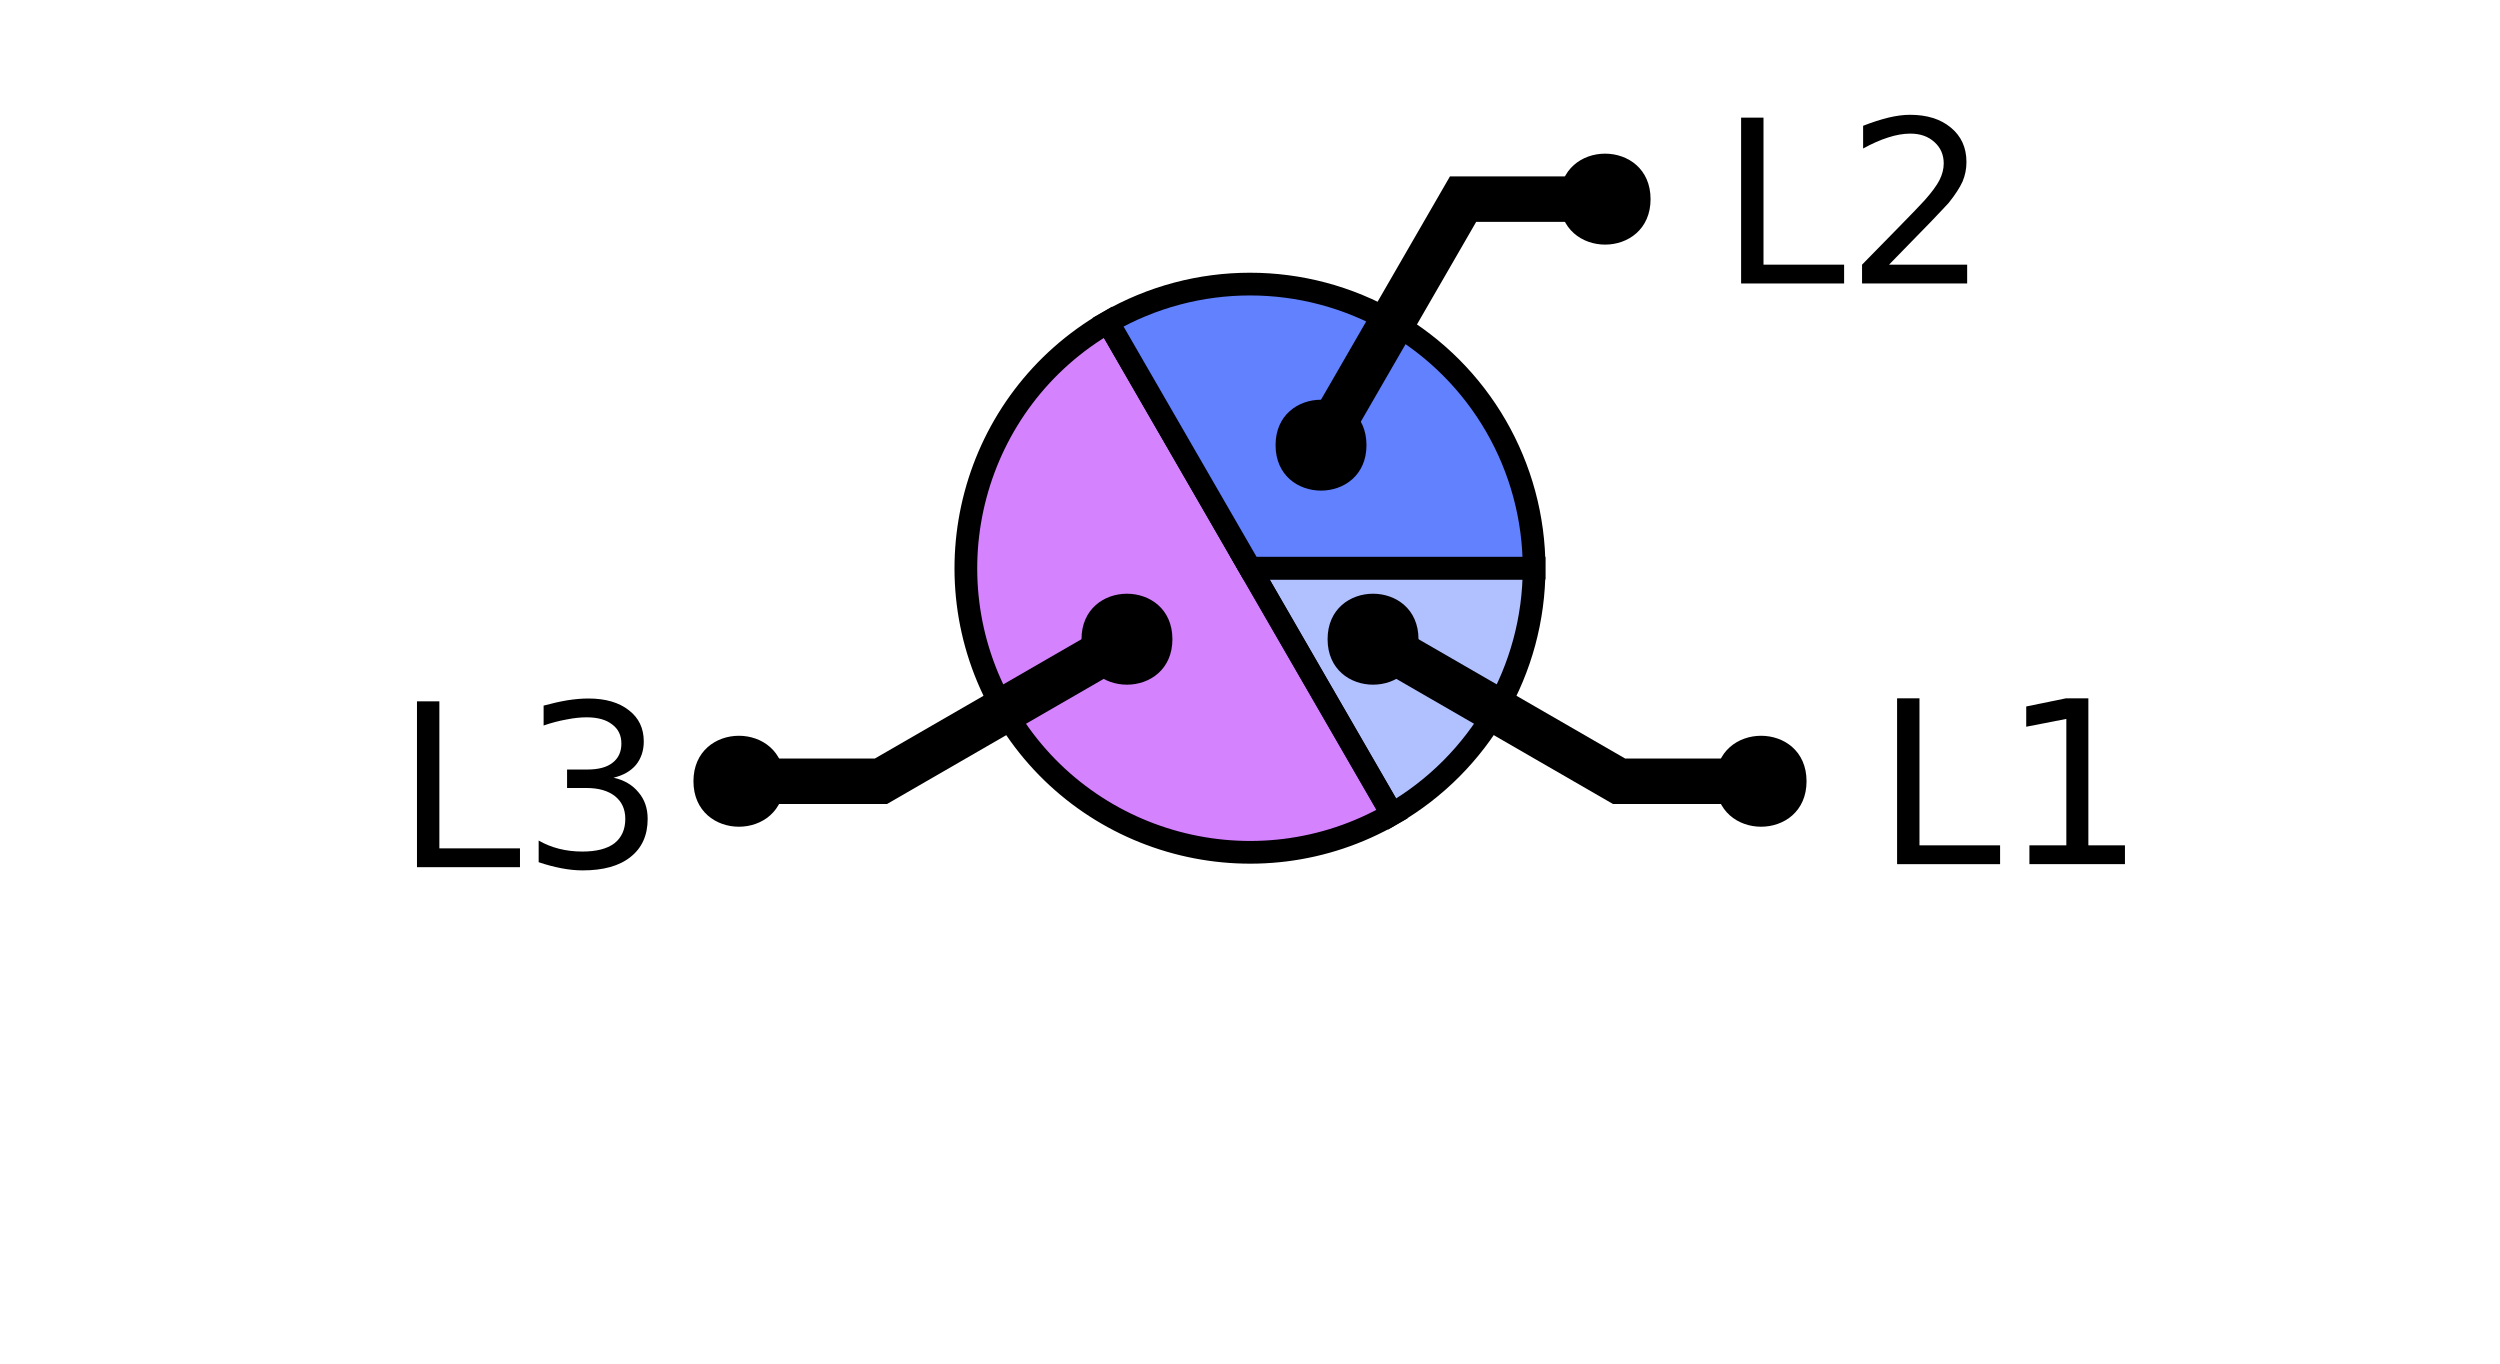
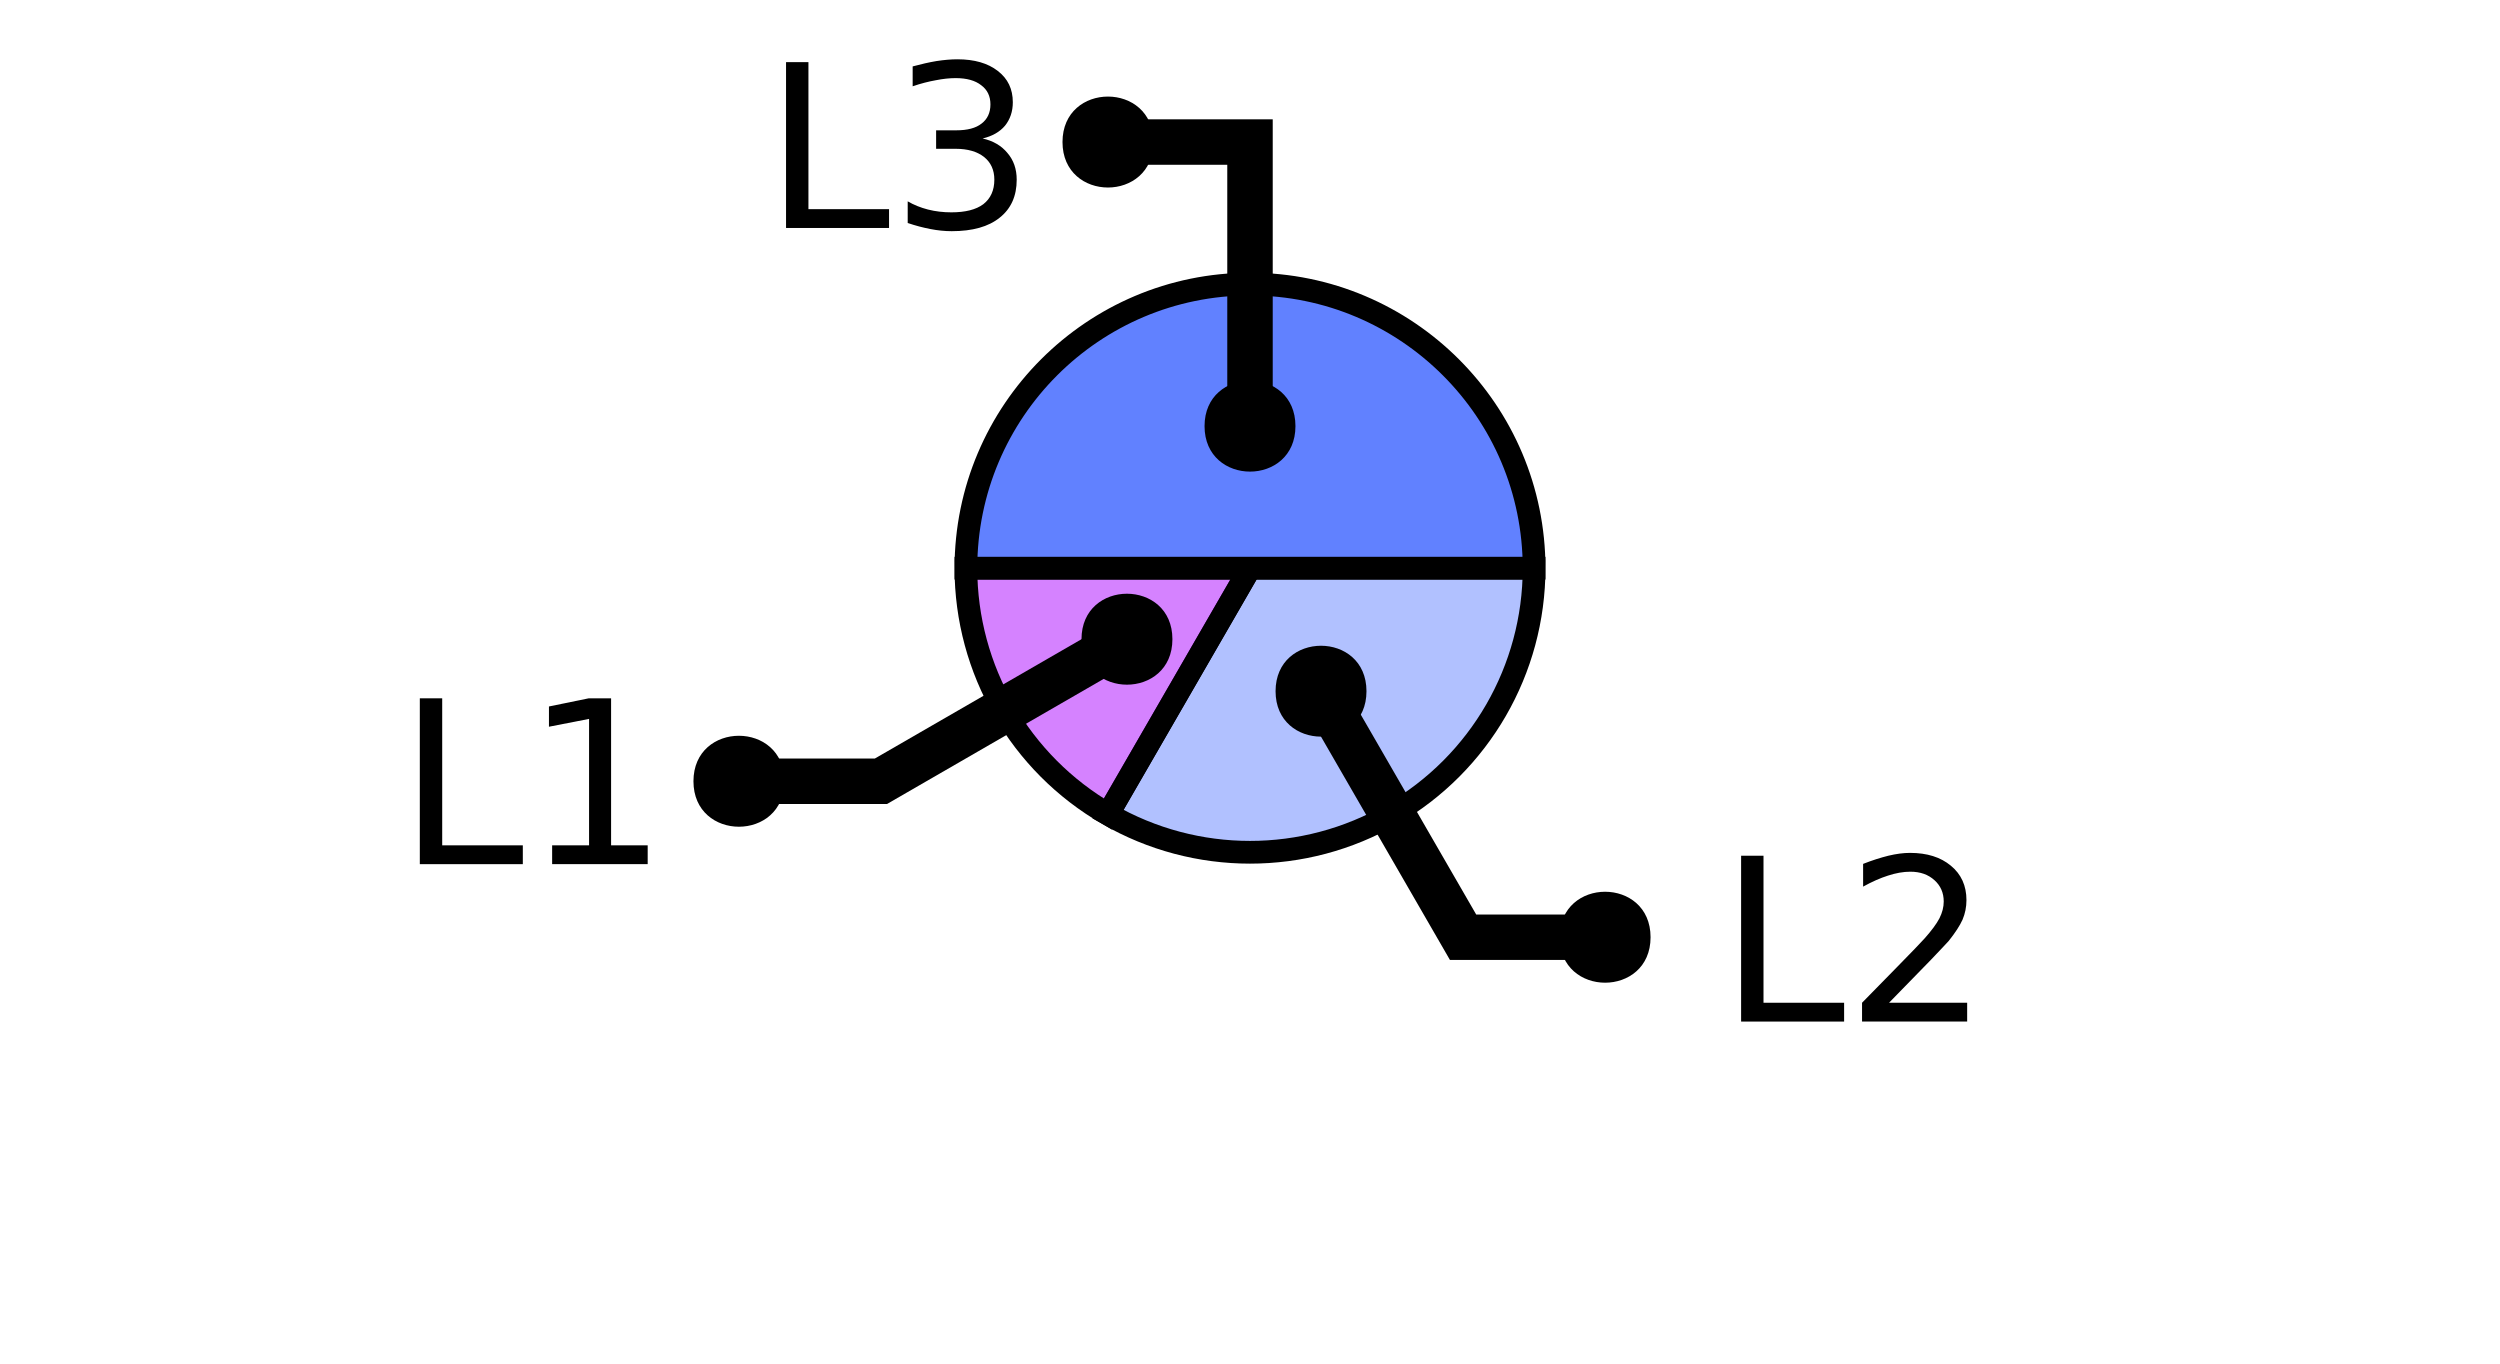
<svg xmlns="http://www.w3.org/2000/svg" xmlns:xlink="http://www.w3.org/1999/xlink" width="110pt" height="60pt" viewBox="0 0 110 60" version="1.1">
  <defs>
    <g>
      <symbol overflow="visible" id="glyph0-0">
        <path style="stroke:none;" d="M 0.5 1.766 L 0.5 -7.047 L 5.5 -7.047 L 5.5 1.766 Z M 1.062 1.219 L 4.938 1.219 L 4.938 -6.484 L 1.062 -6.484 Z M 1.062 1.219 " />
      </symbol>
      <symbol overflow="visible" id="glyph0-1">
        <path style="stroke:none;" d="M 0.984 -7.297 L 1.969 -7.297 L 1.969 -0.828 L 5.516 -0.828 L 5.516 0 L 0.984 0 Z M 0.984 -7.297 " />
      </symbol>
      <symbol overflow="visible" id="glyph0-2">
+         <path style="stroke:none;" d="M 1.922 -0.828 L 5.359 -0.828 L 5.359 0 L 0.734 0 L 0.734 -0.828 C 1.109 -1.211 1.617 -1.734 2.266 -2.391 C 2.91 -3.047 3.316 -3.469 3.484 -3.656 C 3.797 -4.008 4.016 -4.305 4.141 -4.547 C 4.266 -4.797 4.328 -5.039 4.328 -5.281 C 4.328 -5.664 4.191 -5.977 3.922 -6.219 C 3.648 -6.469 3.297 -6.594 2.859 -6.594 C 2.547 -6.594 2.219 -6.535 1.875 -6.422 C 1.539 -6.316 1.176 -6.156 0.781 -5.938 L 0.781 -6.938 C 1.176 -7.094 1.547 -7.211 1.891 -7.297 C 2.234 -7.379 2.551 -7.422 2.844 -7.422 C 3.594 -7.422 4.191 -7.234 4.641 -6.859 C 5.098 -6.484 5.328 -5.977 5.328 -5.344 C 5.328 -5.039 5.27 -4.754 5.156 -4.484 C 5.039 -4.223 4.836 -3.91 4.547 -3.547 C 4.461 -3.453 4.203 -3.176 3.766 -2.719 C 3.328 -2.27 2.711 -1.641 1.922 -0.828 Z M 1.922 -0.828 " />
+       </symbol>
+       <symbol overflow="visible" id="glyph0-3">
        <path style="stroke:none;" d="M 1.234 -0.828 L 2.859 -0.828 L 2.859 -6.391 L 1.094 -6.047 L 1.094 -6.938 L 2.844 -7.297 L 3.828 -7.297 L 3.828 -0.828 L 5.438 -0.828 L 5.438 0 L 1.234 0 Z M 1.234 -0.828 " />
      </symbol>
-       <symbol overflow="visible" id="glyph0-3">
+       <symbol overflow="visible" id="glyph0-4">
        <path style="stroke:none;" d="M 4.062 -3.938 C 4.531 -3.832 4.895 -3.617 5.156 -3.297 C 5.426 -2.984 5.562 -2.594 5.562 -2.125 C 5.562 -1.406 5.312 -0.848 4.812 -0.453 C 4.32 -0.055 3.617 0.141 2.703 0.141 C 2.398 0.141 2.086 0.109 1.766 0.047 C 1.441 -0.016 1.109 -0.102 0.766 -0.219 L 0.766 -1.172 C 1.035 -1.016 1.332 -0.895 1.656 -0.812 C 1.988 -0.727 2.332 -0.688 2.688 -0.688 C 3.301 -0.688 3.77 -0.805 4.094 -1.047 C 4.414 -1.297 4.578 -1.656 4.578 -2.125 C 4.578 -2.551 4.426 -2.883 4.125 -3.125 C 3.82 -3.363 3.406 -3.484 2.875 -3.484 L 2.016 -3.484 L 2.016 -4.297 L 2.906 -4.297 C 3.395 -4.297 3.766 -4.395 4.016 -4.594 C 4.273 -4.789 4.406 -5.07 4.406 -5.438 C 4.406 -5.801 4.27 -6.082 4 -6.281 C 3.738 -6.488 3.363 -6.594 2.875 -6.594 C 2.602 -6.594 2.312 -6.562 2 -6.5 C 1.688 -6.445 1.348 -6.359 0.984 -6.234 L 0.984 -7.109 C 1.359 -7.211 1.707 -7.289 2.031 -7.344 C 2.363 -7.395 2.672 -7.422 2.953 -7.422 C 3.703 -7.422 4.297 -7.25 4.734 -6.906 C 5.172 -6.57 5.391 -6.113 5.391 -5.531 C 5.391 -5.125 5.273 -4.781 5.047 -4.5 C 4.816 -4.227 4.488 -4.039 4.062 -3.938 Z M 4.062 -3.938 " />
-       </symbol>
-       <symbol overflow="visible" id="glyph0-4">
-         <path style="stroke:none;" d="M 1.922 -0.828 L 5.359 -0.828 L 5.359 0 L 0.734 0 L 0.734 -0.828 C 1.109 -1.211 1.617 -1.734 2.266 -2.391 C 2.91 -3.047 3.316 -3.469 3.484 -3.656 C 3.797 -4.008 4.016 -4.305 4.141 -4.547 C 4.266 -4.797 4.328 -5.039 4.328 -5.281 C 4.328 -5.664 4.191 -5.977 3.922 -6.219 C 3.648 -6.469 3.297 -6.594 2.859 -6.594 C 2.547 -6.594 2.219 -6.535 1.875 -6.422 C 1.539 -6.316 1.176 -6.156 0.781 -5.938 L 0.781 -6.938 C 1.176 -7.094 1.547 -7.211 1.891 -7.297 C 2.234 -7.379 2.551 -7.422 2.844 -7.422 C 3.594 -7.422 4.191 -7.234 4.641 -6.859 C 5.098 -6.484 5.328 -5.977 5.328 -5.344 C 5.328 -5.039 5.27 -4.754 5.156 -4.484 C 5.039 -4.223 4.836 -3.91 4.547 -3.547 C 4.461 -3.453 4.203 -3.176 3.766 -2.719 C 3.328 -2.27 2.711 -1.641 1.922 -0.828 Z M 1.922 -0.828 " />
      </symbol>
    </g>
    <clipPath id="clip1">
-       <path d="M 28 0 L 76 0 L 76 50 L 28 50 Z M 28 0 " />
+       <path d="M 34 10 L 82 10 L 82 50 L 34 50 Z M 34 10 " />
    </clipPath>
    <clipPath id="clip2">
-       <path d="M 32 0 L 106 0 L 106 50 L 32 50 Z M 32 0 " />
+       <path d="M 29 2 L 99 2 L 99 50 L 29 50 Z M 29 2 " />
    </clipPath>
    <clipPath id="clip3">
      <path d="M 4 0 L 78 0 L 78 50 L 4 50 Z M 4 0 " />
    </clipPath>
  </defs>
  <g id="surface2">
-     <path style="fill-rule:nonzero;fill:rgb(38.039%,50.588%,100%);fill-opacity:0.49;stroke-width:1;stroke-linecap:butt;stroke-linejoin:miter;stroke:rgb(0%,0%,0%);stroke-opacity:1;stroke-miterlimit:10;" d="M 55 25 L 67.5 25 C 67.5 29.465 65.117 33.594 61.25 35.824 Z M 55 25 " />
-     <path style=" stroke:none;fill-rule:nonzero;fill:rgb(66.667%,0%,100%);fill-opacity:0.49;" d="M 55 25 L 61.25 35.824 C 55.27 39.277 47.625 37.23 44.176 31.25 C 40.723 25.27 42.77 17.625 48.75 14.176 Z M 55 25 " />
+     <path style=" stroke:none;fill-rule:nonzero;fill:rgb(38.039%,50.588%,100%);fill-opacity:0.49;" d="M 55 25 L 67.5 25 C 67.5 29.465 65.117 33.594 61.25 35.824 C 57.383 38.059 52.617 38.059 48.75 35.824 Z M 55 25 " />
    <g clip-path="url(#clip1)" clip-rule="nonzero">
-       <path style="fill:none;stroke-width:1;stroke-linecap:butt;stroke-linejoin:miter;stroke:rgb(0%,0%,0%);stroke-opacity:1;stroke-miterlimit:10;" d="M 55 25 L 61.25 35.824 C 55.27 39.277 47.625 37.23 44.176 31.25 C 40.723 25.27 42.77 17.625 48.75 14.176 Z M 55 25 " />
+       <path style="fill:none;stroke-width:1;stroke-linecap:butt;stroke-linejoin:miter;stroke:rgb(0%,0%,0%);stroke-opacity:1;stroke-miterlimit:10;" d="M 55 25 L 67.5 25 C 67.5 29.465 65.117 33.594 61.25 35.824 C 57.383 38.059 52.617 38.059 48.75 35.824 Z M 55 25 " />
    </g>
-     <path style="fill-rule:nonzero;fill:rgb(38.039%,50.588%,100%);fill-opacity:1;stroke-width:1;stroke-linecap:butt;stroke-linejoin:miter;stroke:rgb(0%,0%,0%);stroke-opacity:1;stroke-miterlimit:10;" d="M 55 25 L 48.75 14.176 C 52.617 11.941 57.383 11.941 61.25 14.176 C 65.117 16.406 67.5 20.535 67.5 25 Z M 55 25 " />
+     <path style="fill-rule:nonzero;fill:rgb(66.667%,0%,100%);fill-opacity:0.49;stroke-width:1;stroke-linecap:butt;stroke-linejoin:miter;stroke:rgb(0%,0%,0%);stroke-opacity:1;stroke-miterlimit:10;" d="M 55 25 L 48.75 35.824 C 44.883 33.594 42.5 29.465 42.5 25 Z M 55 25 " />
+     <path style="fill-rule:nonzero;fill:rgb(38.039%,50.588%,100%);fill-opacity:1;stroke-width:1;stroke-linecap:butt;stroke-linejoin:miter;stroke:rgb(0%,0%,0%);stroke-opacity:1;stroke-miterlimit:10;" d="M 55 25 L 42.5 25 C 42.5 18.098 48.098 12.5 55 12.5 C 61.902 12.5 67.5 18.098 67.5 25 Z M 55 25 " />
    <g style="fill:rgb(0%,0%,0%);fill-opacity:1;">
-       <use xlink:href="#glyph0-1" x="82.488" y="38.023" />
-       <use xlink:href="#glyph0-2" x="88.06" y="38.023" />
+       <use xlink:href="#glyph0-1" x="75.625" y="44.949" />
+       <use xlink:href="#glyph0-2" x="81.196" y="44.949" />
    </g>
    <g clip-path="url(#clip2)" clip-rule="nonzero">
-       <path style="fill:none;stroke-width:2;stroke-linecap:butt;stroke-linejoin:miter;stroke:rgb(0%,0%,0%);stroke-opacity:1;stroke-miterlimit:10;" d="M 60.414 28.125 L 71.238 34.375 L 77.488 34.375 M 94.422 38.023 " />
+       <path style="fill:none;stroke-width:2;stroke-linecap:butt;stroke-linejoin:miter;stroke:rgb(0%,0%,0%);stroke-opacity:1;stroke-miterlimit:10;" d="M 58.125 30.414 L 64.375 41.238 L 70.625 41.238 M 87.559 44.949 " />
    </g>
-     <path style=" stroke:none;fill-rule:nonzero;fill:rgb(0%,0%,0%);fill-opacity:1;" d="M 62.414 28.125 C 62.414 30.793 58.414 30.793 58.414 28.125 C 58.414 25.457 62.414 25.457 62.414 28.125 L 79.488 34.375 C 79.488 37.043 75.488 37.043 75.488 34.375 C 75.488 31.707 79.488 31.707 79.488 34.375 " />
+     <path style=" stroke:none;fill-rule:nonzero;fill:rgb(0%,0%,0%);fill-opacity:1;" d="M 60.125 30.414 C 60.125 33.078 56.125 33.078 56.125 30.414 C 56.125 27.746 60.125 27.746 60.125 30.414 L 72.625 41.238 C 72.625 43.906 68.625 43.906 68.625 41.238 C 68.625 38.57 72.625 38.57 72.625 41.238 " />
    <g style="fill:rgb(0%,0%,0%);fill-opacity:1;">
-       <use xlink:href="#glyph0-1" x="17.363" y="38.156" />
-       <use xlink:href="#glyph0-3" x="22.935" y="38.156" />
+       <use xlink:href="#glyph0-1" x="17.488" y="38.023" />
+       <use xlink:href="#glyph0-3" x="23.06" y="38.023" />
    </g>
    <g clip-path="url(#clip3)" clip-rule="nonzero">
-       <path style="fill:none;stroke-width:2;stroke-linecap:butt;stroke-linejoin:miter;stroke:rgb(0%,0%,0%);stroke-opacity:1;stroke-miterlimit:10;" d="M 49.586 28.125 L 38.762 34.375 L 32.512 34.375 M 29.297 38.156 " />
+       <path style="fill:none;stroke-width:2;stroke-linecap:butt;stroke-linejoin:miter;stroke:rgb(0%,0%,0%);stroke-opacity:1;stroke-miterlimit:10;" d="M 49.586 28.125 L 38.762 34.375 L 32.512 34.375 M 29.422 38.023 " />
    </g>
    <path style=" stroke:none;fill-rule:nonzero;fill:rgb(0%,0%,0%);fill-opacity:1;" d="M 51.586 28.125 C 51.586 30.793 47.586 30.793 47.586 28.125 C 47.586 25.457 51.586 25.457 51.586 28.125 L 34.512 34.375 C 34.512 37.043 30.512 37.043 30.512 34.375 C 30.512 31.707 34.512 31.707 34.512 34.375 " />
    <g style="fill:rgb(0%,0%,0%);fill-opacity:1;">
-       <use xlink:href="#glyph0-1" x="75.625" y="12.473" />
-       <use xlink:href="#glyph0-4" x="81.196" y="12.473" />
+       <use xlink:href="#glyph0-1" x="33.602" y="10.031" />
+       <use xlink:href="#glyph0-4" x="39.173" y="10.031" />
    </g>
-     <path style="fill:none;stroke-width:2;stroke-linecap:butt;stroke-linejoin:miter;stroke:rgb(0%,0%,0%);stroke-opacity:1;stroke-miterlimit:10;" d="M 58.125 19.586 L 64.375 8.762 L 70.625 8.762 M 87.559 12.473 " />
-     <path style=" stroke:none;fill-rule:nonzero;fill:rgb(0%,0%,0%);fill-opacity:1;" d="M 60.125 19.586 C 60.125 22.254 56.125 22.254 56.125 19.586 C 56.125 16.922 60.125 16.922 60.125 19.586 L 72.625 8.762 C 72.625 11.43 68.625 11.43 68.625 8.762 C 68.625 6.094 72.625 6.094 72.625 8.762 " />
+     <path style="fill:none;stroke-width:2;stroke-linecap:butt;stroke-linejoin:miter;stroke:rgb(0%,0%,0%);stroke-opacity:1;stroke-miterlimit:10;" d="M 55 18.75 L 55 6.25 L 48.75 6.25 M 45.535 10.031 " />
+     <path style=" stroke:none;fill-rule:nonzero;fill:rgb(0%,0%,0%);fill-opacity:1;" d="M 57 18.75 C 57 21.418 53 21.418 53 18.75 C 53 16.082 57 16.082 57 18.75 L 50.75 6.25 C 50.75 8.918 46.75 8.918 46.75 6.25 C 46.75 3.582 50.75 3.582 50.75 6.25 " />
  </g>
</svg>
